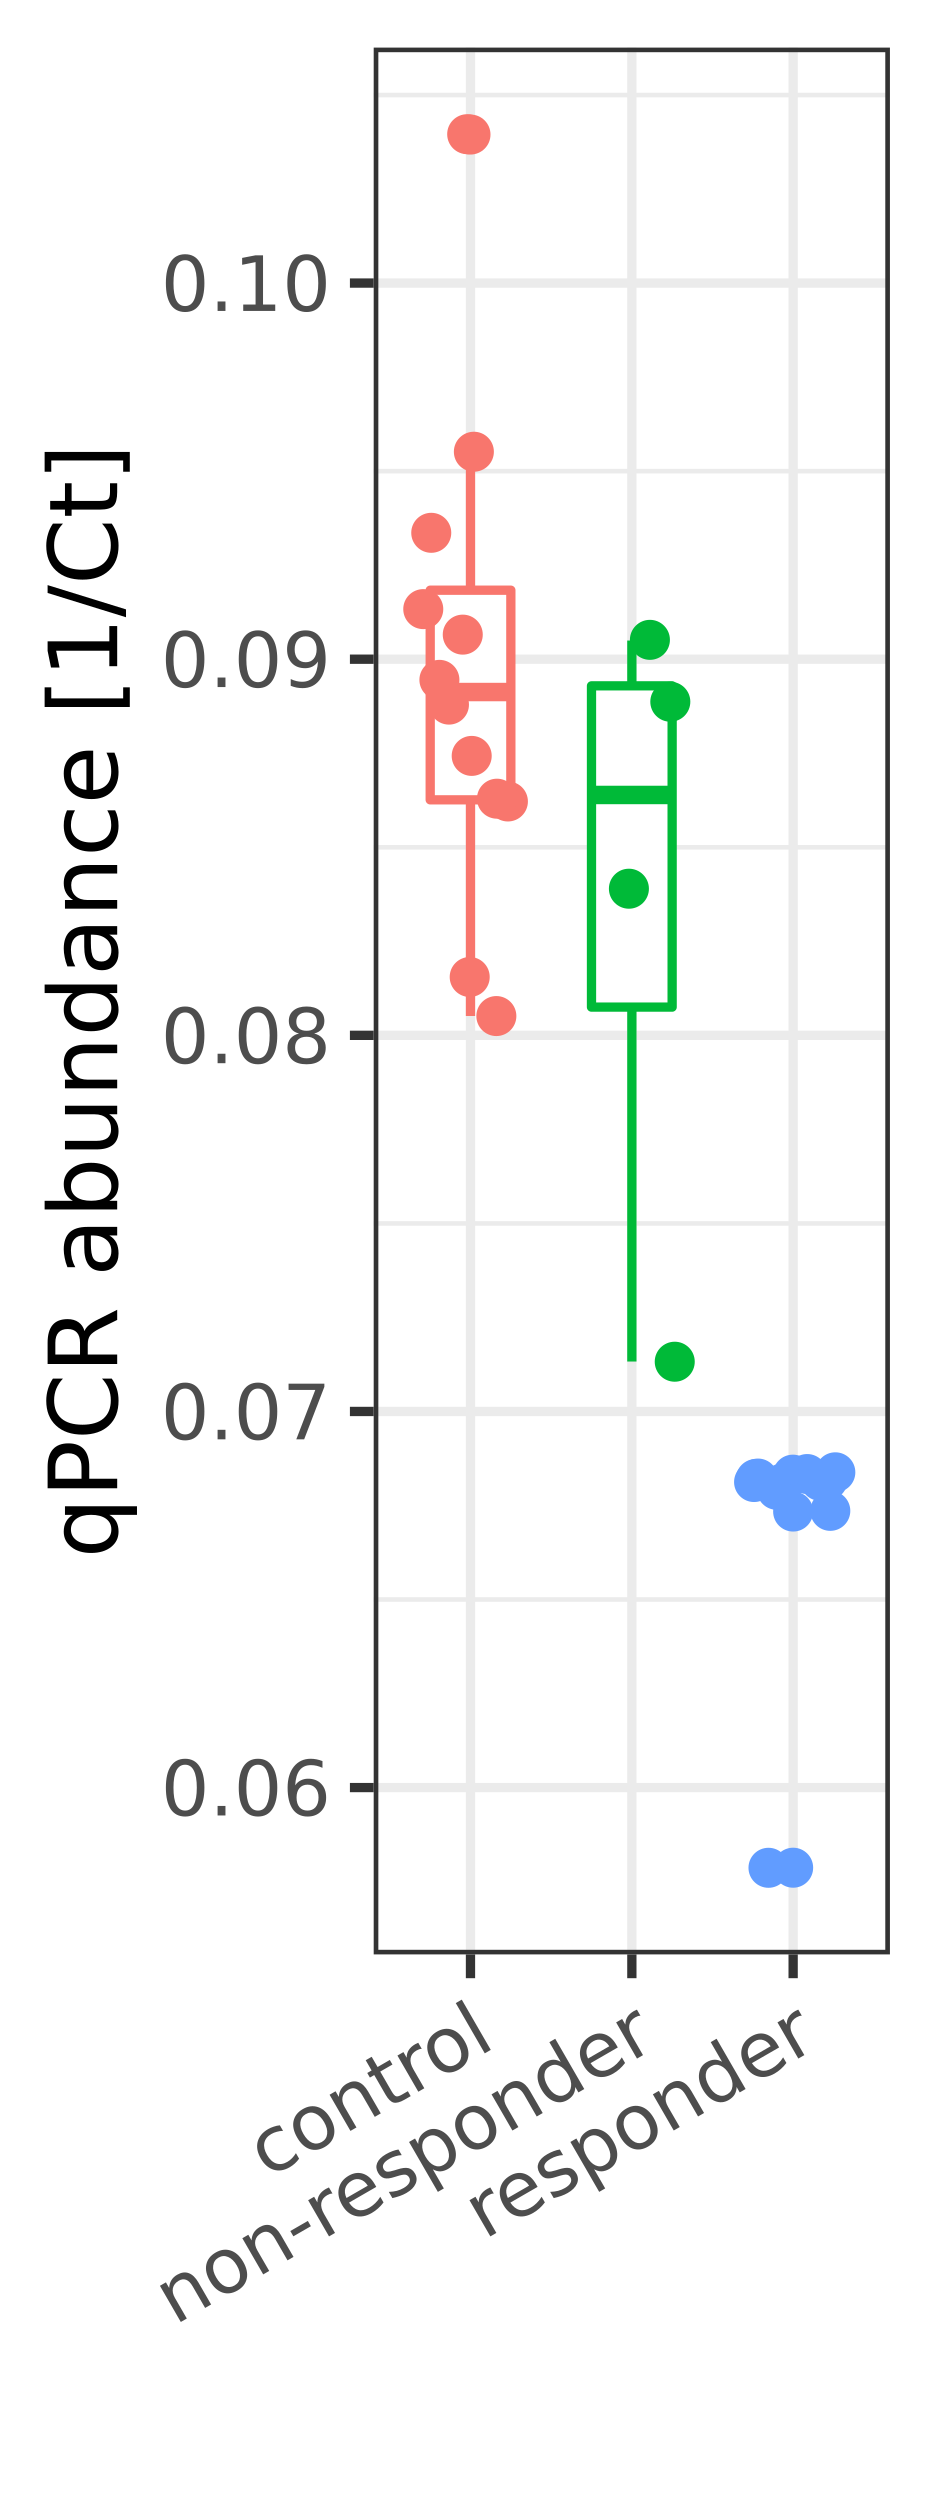
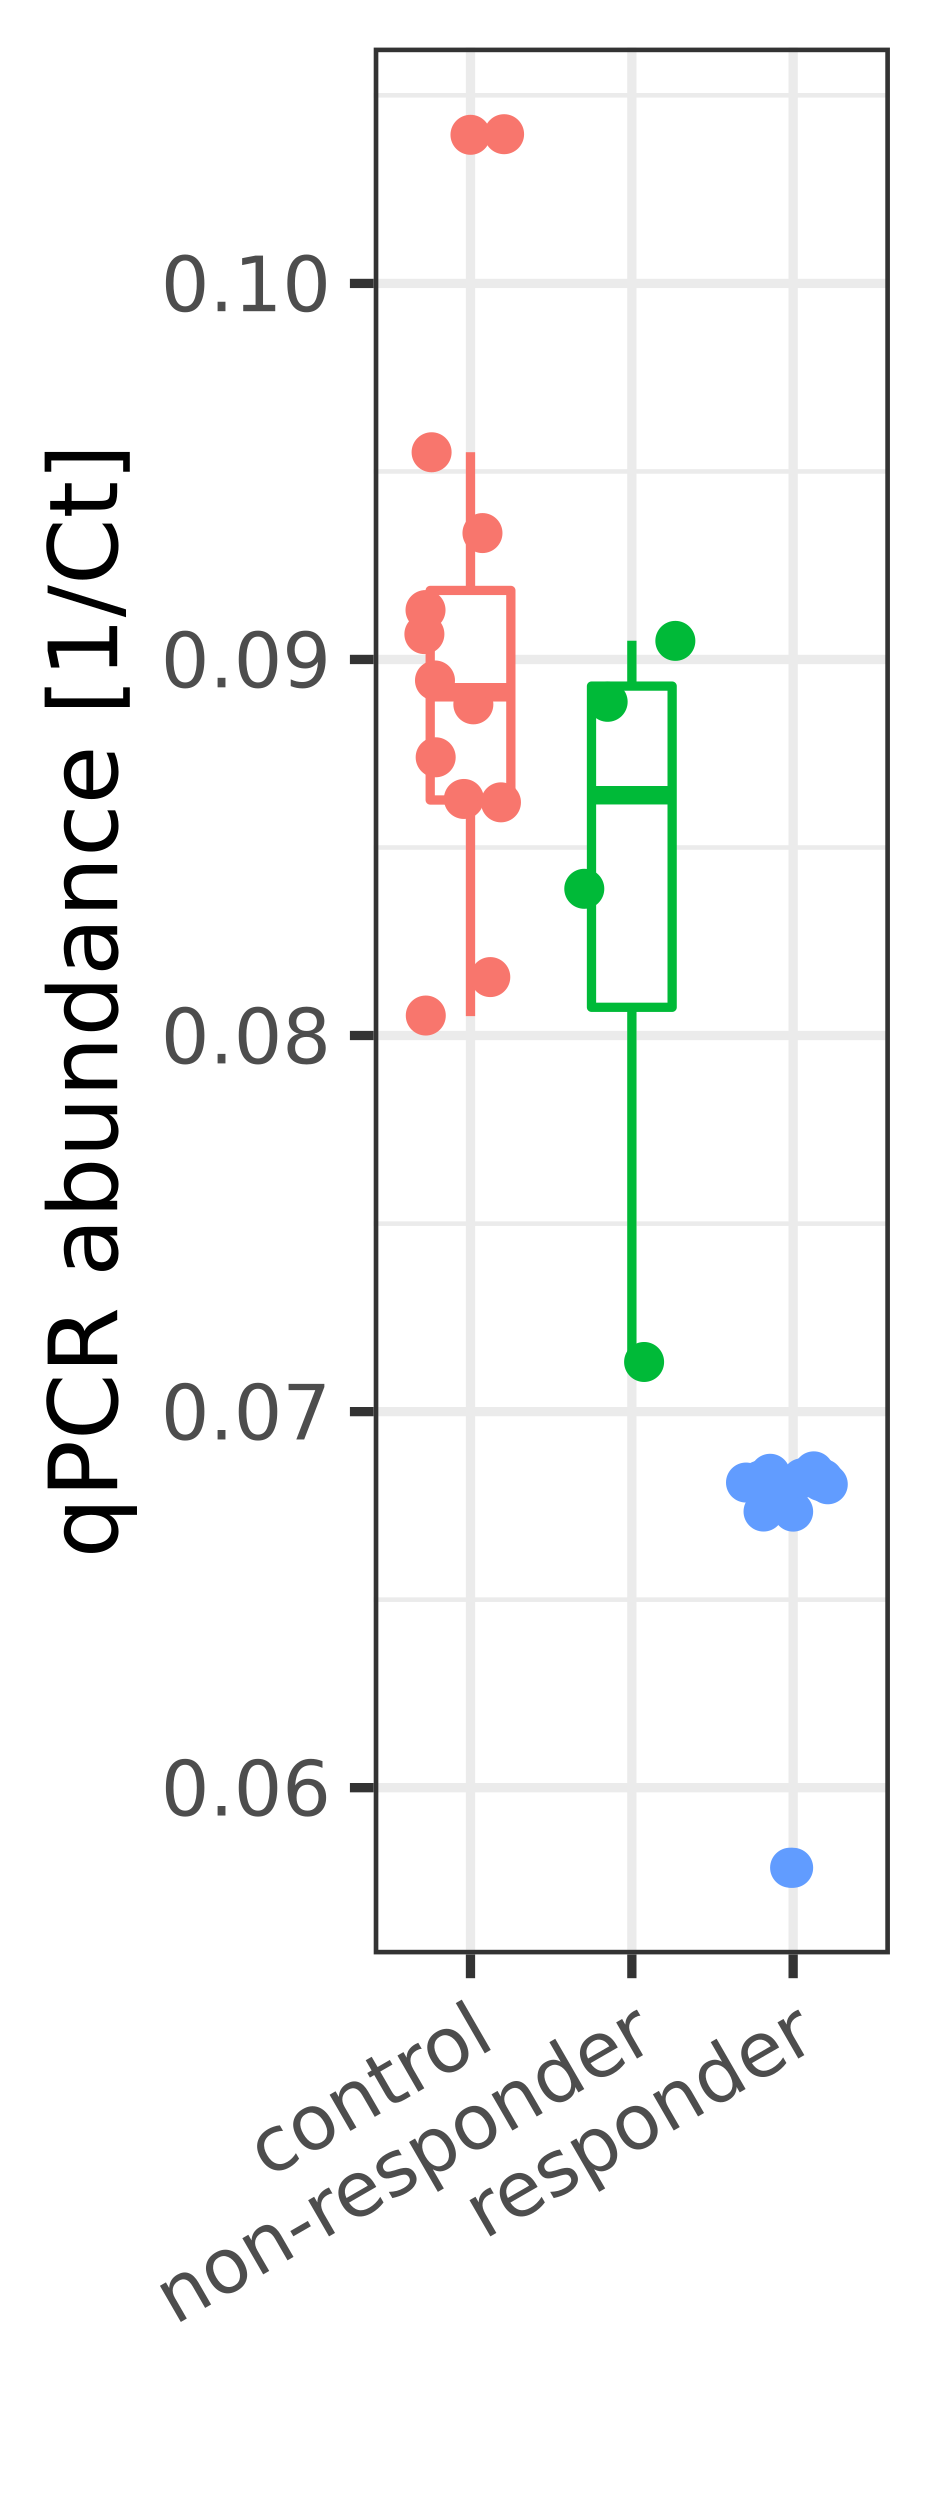
<svg xmlns="http://www.w3.org/2000/svg" viewBox="0 0 108.00 288.00">
  <defs>
    <style type="text/css">
    line, polyline, polygon, path, rect, circle {
      fill: none;
      stroke: #000000;
      stroke-linecap: round;
      stroke-linejoin: round;
      stroke-miterlimit: 10.00;
    }
  </style>
  </defs>
  <rect width="100%" height="100%" style="stroke: none; fill: #FFFFFF;" />
  <rect x="-0" y="0.00" width="108.00" height="288.00" style="stroke-width: 1.07; stroke: #FFFFFF; fill: #FFFFFF;" />
  <defs>
    <clipPath id="cpNDMuMDV8MTAyLjUyfDIyNS4xNXw1LjQ4">
      <rect x="43.05" y="5.48" width="59.47" height="219.67" />
    </clipPath>
  </defs>
  <rect x="43.05" y="5.48" width="59.47" height="219.67" style="stroke-width: 1.07; stroke: none; fill: #FFFFFF;" clip-path="url(#cpNDMuMDV8MTAyLjUyfDIyNS4xNXw1LjQ4)" />
-   <polyline points="43.05,184.26 102.52,184.26 " style="stroke-width: 0.53; stroke: #EBEBEB; stroke-linecap: butt;" clip-path="url(#cpNDMuMDV8MTAyLjUyfDIyNS4xNXw1LjQ4)" />
-   <polyline points="43.05,140.94 102.52,140.94 " style="stroke-width: 0.53; stroke: #EBEBEB; stroke-linecap: butt;" clip-path="url(#cpNDMuMDV8MTAyLjUyfDIyNS4xNXw1LjQ4)" />
-   <polyline points="43.05,97.61 102.52,97.61 " style="stroke-width: 0.53; stroke: #EBEBEB; stroke-linecap: butt;" clip-path="url(#cpNDMuMDV8MTAyLjUyfDIyNS4xNXw1LjQ4)" />
-   <polyline points="43.05,54.28 102.52,54.28 " style="stroke-width: 0.53; stroke: #EBEBEB; stroke-linecap: butt;" clip-path="url(#cpNDMuMDV8MTAyLjUyfDIyNS4xNXw1LjQ4)" />
-   <polyline points="43.05,10.95 102.52,10.95 " style="stroke-width: 0.53; stroke: #EBEBEB; stroke-linecap: butt;" clip-path="url(#cpNDMuMDV8MTAyLjUyfDIyNS4xNXw1LjQ4)" />
-   <polyline points="43.05,205.93 102.52,205.93 " style="stroke-width: 1.07; stroke: #EBEBEB; stroke-linecap: butt;" clip-path="url(#cpNDMuMDV8MTAyLjUyfDIyNS4xNXw1LjQ4)" />
-   <polyline points="43.05,162.60 102.52,162.60 " style="stroke-width: 1.07; stroke: #EBEBEB; stroke-linecap: butt;" clip-path="url(#cpNDMuMDV8MTAyLjUyfDIyNS4xNXw1LjQ4)" />
-   <polyline points="43.05,119.27 102.52,119.27 " style="stroke-width: 1.07; stroke: #EBEBEB; stroke-linecap: butt;" clip-path="url(#cpNDMuMDV8MTAyLjUyfDIyNS4xNXw1LjQ4)" />
-   <polyline points="43.05,75.94 102.52,75.94 " style="stroke-width: 1.07; stroke: #EBEBEB; stroke-linecap: butt;" clip-path="url(#cpNDMuMDV8MTAyLjUyfDIyNS4xNXw1LjQ4)" />
-   <polyline points="43.05,32.61 102.52,32.61 " style="stroke-width: 1.07; stroke: #EBEBEB; stroke-linecap: butt;" clip-path="url(#cpNDMuMDV8MTAyLjUyfDIyNS4xNXw1LjQ4)" />
+   <polyline points="43.05,184.28 102.52,184.28 " style="stroke-width: 0.53; stroke: #EBEBEB; stroke-linecap: butt;" clip-path="url(#cpNDMuMDV8MTAyLjUyfDIyNS4xNXw1LjQ4)" />
+   <polyline points="43.05,140.96 102.52,140.96 " style="stroke-width: 0.53; stroke: #EBEBEB; stroke-linecap: butt;" clip-path="url(#cpNDMuMDV8MTAyLjUyfDIyNS4xNXw1LjQ4)" />
+   <polyline points="43.05,97.63 102.52,97.63 " style="stroke-width: 0.53; stroke: #EBEBEB; stroke-linecap: butt;" clip-path="url(#cpNDMuMDV8MTAyLjUyfDIyNS4xNXw1LjQ4)" />
+   <polyline points="43.05,54.31 102.52,54.31 " style="stroke-width: 0.53; stroke: #EBEBEB; stroke-linecap: butt;" clip-path="url(#cpNDMuMDV8MTAyLjUyfDIyNS4xNXw1LjQ4)" />
+   <polyline points="43.05,10.98 102.52,10.98 " style="stroke-width: 0.53; stroke: #EBEBEB; stroke-linecap: butt;" clip-path="url(#cpNDMuMDV8MTAyLjUyfDIyNS4xNXw1LjQ4)" />
+   <polyline points="43.05,205.94 102.52,205.94 " style="stroke-width: 1.07; stroke: #EBEBEB; stroke-linecap: butt;" clip-path="url(#cpNDMuMDV8MTAyLjUyfDIyNS4xNXw1LjQ4)" />
+   <polyline points="43.05,162.62 102.52,162.62 " style="stroke-width: 1.07; stroke: #EBEBEB; stroke-linecap: butt;" clip-path="url(#cpNDMuMDV8MTAyLjUyfDIyNS4xNXw1LjQ4)" />
+   <polyline points="43.05,119.29 102.52,119.29 " style="stroke-width: 1.07; stroke: #EBEBEB; stroke-linecap: butt;" clip-path="url(#cpNDMuMDV8MTAyLjUyfDIyNS4xNXw1LjQ4)" />
+   <polyline points="43.05,75.97 102.52,75.97 " style="stroke-width: 1.07; stroke: #EBEBEB; stroke-linecap: butt;" clip-path="url(#cpNDMuMDV8MTAyLjUyfDIyNS4xNXw1LjQ4)" />
+   <polyline points="43.05,32.65 102.52,32.65 " style="stroke-width: 1.07; stroke: #EBEBEB; stroke-linecap: butt;" clip-path="url(#cpNDMuMDV8MTAyLjUyfDIyNS4xNXw1LjQ4)" />
  <polyline points="54.20,225.15 54.20,5.48 " style="stroke-width: 1.07; stroke: #EBEBEB; stroke-linecap: butt;" clip-path="url(#cpNDMuMDV8MTAyLjUyfDIyNS4xNXw1LjQ4)" />
  <polyline points="72.79,225.15 72.79,5.48 " style="stroke-width: 1.07; stroke: #EBEBEB; stroke-linecap: butt;" clip-path="url(#cpNDMuMDV8MTAyLjUyfDIyNS4xNXw1LjQ4)" />
  <polyline points="91.37,225.15 91.37,5.48 " style="stroke-width: 1.07; stroke: #EBEBEB; stroke-linecap: butt;" clip-path="url(#cpNDMuMDV8MTAyLjUyfDIyNS4xNXw1LjQ4)" />
-   <circle cx="54.20" cy="15.50" r="1.95" style="stroke-width: 0.71; stroke: #F8766D; fill: #F8766D;" clip-path="url(#cpNDMuMDV8MTAyLjUyfDIyNS4xNXw1LjQ4)" />
-   <line x1="54.20" y1="67.99" x2="54.20" y2="52.06" style="stroke-width: 1.07; stroke: #F8766D; stroke-linecap: butt;" clip-path="url(#cpNDMuMDV8MTAyLjUyfDIyNS4xNXw1LjQ4)" />
-   <line x1="54.20" y1="92.14" x2="54.20" y2="117.04" style="stroke-width: 1.07; stroke: #F8766D; stroke-linecap: butt;" clip-path="url(#cpNDMuMDV8MTAyLjUyfDIyNS4xNXw1LjQ4)" />
-   <polygon points="49.56,67.99 49.56,92.14 58.85,92.14 58.85,67.99 49.56,67.99 " style="stroke-width: 1.07; stroke: #F8766D; fill: #FFFFFF;" clip-path="url(#cpNDMuMDV8MTAyLjUyfDIyNS4xNXw1LjQ4)" />
-   <line x1="49.56" y1="79.72" x2="58.85" y2="79.72" style="stroke-width: 2.13; stroke: #F8766D; stroke-linecap: butt;" clip-path="url(#cpNDMuMDV8MTAyLjUyfDIyNS4xNXw1LjQ4)" />
-   <line x1="72.79" y1="79.01" x2="72.79" y2="73.79" style="stroke-width: 1.07; stroke: #00BA38; stroke-linecap: butt;" clip-path="url(#cpNDMuMDV8MTAyLjUyfDIyNS4xNXw1LjQ4)" />
-   <line x1="72.79" y1="116.02" x2="72.79" y2="156.85" style="stroke-width: 1.07; stroke: #00BA38; stroke-linecap: butt;" clip-path="url(#cpNDMuMDV8MTAyLjUyfDIyNS4xNXw1LjQ4)" />
-   <polygon points="68.14,79.01 68.14,116.02 77.43,116.02 77.43,79.01 68.14,79.01 " style="stroke-width: 1.07; stroke: #00BA38; fill: #FFFFFF;" clip-path="url(#cpNDMuMDV8MTAyLjUyfDIyNS4xNXw1LjQ4)" />
-   <line x1="68.14" y1="91.58" x2="77.43" y2="91.58" style="stroke-width: 2.13; stroke: #00BA38; stroke-linecap: butt;" clip-path="url(#cpNDMuMDV8MTAyLjUyfDIyNS4xNXw1LjQ4)" />
-   <circle cx="91.37" cy="174.13" r="1.95" style="stroke-width: 0.71; stroke: #619CFF; fill: #619CFF;" clip-path="url(#cpNDMuMDV8MTAyLjUyfDIyNS4xNXw1LjQ4)" />
-   <circle cx="91.37" cy="215.16" r="1.95" style="stroke-width: 0.71; stroke: #619CFF; fill: #619CFF;" clip-path="url(#cpNDMuMDV8MTAyLjUyfDIyNS4xNXw1LjQ4)" />
-   <line x1="91.37" y1="170.24" x2="91.37" y2="169.54" style="stroke-width: 1.07; stroke: #619CFF; stroke-linecap: butt;" clip-path="url(#cpNDMuMDV8MTAyLjUyfDIyNS4xNXw1LjQ4)" />
-   <line x1="91.37" y1="171.10" x2="91.37" y2="171.55" style="stroke-width: 1.07; stroke: #619CFF; stroke-linecap: butt;" clip-path="url(#cpNDMuMDV8MTAyLjUyfDIyNS4xNXw1LjQ4)" />
-   <polygon points="86.72,170.24 86.72,171.10 96.02,171.10 96.02,170.24 86.72,170.24 " style="stroke-width: 1.07; stroke: #619CFF; fill: #FFFFFF;" clip-path="url(#cpNDMuMDV8MTAyLjUyfDIyNS4xNXw1LjQ4)" />
-   <line x1="86.72" y1="170.55" x2="96.02" y2="170.55" style="stroke-width: 2.13; stroke: #619CFF; stroke-linecap: butt;" clip-path="url(#cpNDMuMDV8MTAyLjUyfDIyNS4xNXw1LjQ4)" />
-   <circle cx="95.65" cy="174.05" r="1.95" style="stroke-width: 0.71; stroke: #619CFF; fill: #619CFF;" clip-path="url(#cpNDMuMDV8MTAyLjUyfDIyNS4xNXw1LjQ4)" />
-   <circle cx="90.11" cy="170.90" r="1.95" style="stroke-width: 0.71; stroke: #619CFF; fill: #619CFF;" clip-path="url(#cpNDMuMDV8MTAyLjUyfDIyNS4xNXw1LjQ4)" />
-   <circle cx="87.32" cy="170.33" r="1.95" style="stroke-width: 0.71; stroke: #619CFF; fill: #619CFF;" clip-path="url(#cpNDMuMDV8MTAyLjUyfDIyNS4xNXw1LjQ4)" />
-   <circle cx="77.73" cy="156.87" r="1.95" style="stroke-width: 0.71; stroke: #00BA38; fill: #00BA38;" clip-path="url(#cpNDMuMDV8MTAyLjUyfDIyNS4xNXw1LjQ4)" />
-   <circle cx="72.45" cy="102.38" r="1.95" style="stroke-width: 0.71; stroke: #00BA38; fill: #00BA38;" clip-path="url(#cpNDMuMDV8MTAyLjUyfDIyNS4xNXw1LjQ4)" />
-   <circle cx="96.23" cy="169.61" r="1.95" style="stroke-width: 0.71; stroke: #619CFF; fill: #619CFF;" clip-path="url(#cpNDMuMDV8MTAyLjUyfDIyNS4xNXw1LjQ4)" />
-   <circle cx="89.49" cy="171.63" r="1.95" style="stroke-width: 0.71; stroke: #619CFF; fill: #619CFF;" clip-path="url(#cpNDMuMDV8MTAyLjUyfDIyNS4xNXw1LjQ4)" />
-   <circle cx="94.48" cy="170.59" r="1.95" style="stroke-width: 0.71; stroke: #619CFF; fill: #619CFF;" clip-path="url(#cpNDMuMDV8MTAyLjUyfDIyNS4xNXw1LjQ4)" />
-   <circle cx="54.11" cy="112.55" r="1.95" style="stroke-width: 0.71; stroke: #F8766D; fill: #F8766D;" clip-path="url(#cpNDMuMDV8MTAyLjUyfDIyNS4xNXw1LjQ4)" />
-   <circle cx="50.62" cy="78.32" r="1.95" style="stroke-width: 0.71; stroke: #F8766D; fill: #F8766D;" clip-path="url(#cpNDMuMDV8MTAyLjUyfDIyNS4xNXw1LjQ4)" />
-   <circle cx="54.59" cy="52.04" r="1.95" style="stroke-width: 0.71; stroke: #F8766D; fill: #F8766D;" clip-path="url(#cpNDMuMDV8MTAyLjUyfDIyNS4xNXw1LjQ4)" />
-   <circle cx="51.72" cy="81.17" r="1.95" style="stroke-width: 0.71; stroke: #F8766D; fill: #F8766D;" clip-path="url(#cpNDMuMDV8MTAyLjUyfDIyNS4xNXw1LjQ4)" />
-   <circle cx="53.82" cy="15.46" r="1.95" style="stroke-width: 0.71; stroke: #F8766D; fill: #F8766D;" clip-path="url(#cpNDMuMDV8MTAyLjUyfDIyNS4xNXw1LjQ4)" />
-   <circle cx="58.51" cy="92.33" r="1.95" style="stroke-width: 0.71; stroke: #F8766D; fill: #F8766D;" clip-path="url(#cpNDMuMDV8MTAyLjUyfDIyNS4xNXw1LjQ4)" />
-   <circle cx="88.53" cy="215.17" r="1.95" style="stroke-width: 0.71; stroke: #619CFF; fill: #619CFF;" clip-path="url(#cpNDMuMDV8MTAyLjUyfDIyNS4xNXw1LjQ4)" />
-   <circle cx="91.34" cy="169.88" r="1.95" style="stroke-width: 0.71; stroke: #619CFF; fill: #619CFF;" clip-path="url(#cpNDMuMDV8MTAyLjUyfDIyNS4xNXw1LjQ4)" />
-   <circle cx="86.87" cy="170.73" r="1.95" style="stroke-width: 0.71; stroke: #619CFF; fill: #619CFF;" clip-path="url(#cpNDMuMDV8MTAyLjUyfDIyNS4xNXw1LjQ4)" />
-   <circle cx="95.33" cy="170.52" r="1.95" style="stroke-width: 0.71; stroke: #619CFF; fill: #619CFF;" clip-path="url(#cpNDMuMDV8MTAyLjUyfDIyNS4xNXw1LjQ4)" />
-   <circle cx="92.99" cy="169.81" r="1.95" style="stroke-width: 0.71; stroke: #619CFF; fill: #619CFF;" clip-path="url(#cpNDMuMDV8MTAyLjUyfDIyNS4xNXw1LjQ4)" />
-   <circle cx="77.22" cy="80.84" r="1.95" style="stroke-width: 0.71; stroke: #00BA38; fill: #00BA38;" clip-path="url(#cpNDMuMDV8MTAyLjUyfDIyNS4xNXw1LjQ4)" />
-   <circle cx="74.87" cy="73.71" r="1.95" style="stroke-width: 0.71; stroke: #00BA38; fill: #00BA38;" clip-path="url(#cpNDMuMDV8MTAyLjUyfDIyNS4xNXw1LjQ4)" />
-   <circle cx="87.07" cy="170.38" r="1.95" style="stroke-width: 0.71; stroke: #619CFF; fill: #619CFF;" clip-path="url(#cpNDMuMDV8MTAyLjUyfDIyNS4xNXw1LjQ4)" />
-   <circle cx="54.34" cy="87.08" r="1.95" style="stroke-width: 0.71; stroke: #F8766D; fill: #F8766D;" clip-path="url(#cpNDMuMDV8MTAyLjUyfDIyNS4xNXw1LjQ4)" />
-   <circle cx="57.25" cy="92.01" r="1.95" style="stroke-width: 0.71; stroke: #F8766D; fill: #F8766D;" clip-path="url(#cpNDMuMDV8MTAyLjUyfDIyNS4xNXw1LjQ4)" />
-   <circle cx="53.31" cy="73.11" r="1.95" style="stroke-width: 0.71; stroke: #F8766D; fill: #F8766D;" clip-path="url(#cpNDMuMDV8MTAyLjUyfDIyNS4xNXw1LjQ4)" />
-   <circle cx="57.18" cy="117.05" r="1.95" style="stroke-width: 0.71; stroke: #F8766D; fill: #F8766D;" clip-path="url(#cpNDMuMDV8MTAyLjUyfDIyNS4xNXw1LjQ4)" />
-   <circle cx="49.68" cy="61.38" r="1.95" style="stroke-width: 0.71; stroke: #F8766D; fill: #F8766D;" clip-path="url(#cpNDMuMDV8MTAyLjUyfDIyNS4xNXw1LjQ4)" />
-   <circle cx="48.76" cy="70.17" r="1.95" style="stroke-width: 0.71; stroke: #F8766D; fill: #F8766D;" clip-path="url(#cpNDMuMDV8MTAyLjUyfDIyNS4xNXw1LjQ4)" />
+   <circle cx="54.20" cy="15.53" r="1.95" style="stroke-width: 0.71; stroke: #F8766D; fill: #F8766D;" clip-path="url(#cpNDMuMDV8MTAyLjUyfDIyNS4xNXw1LjQ4)" />
+   <line x1="54.20" y1="68.02" x2="54.20" y2="52.09" style="stroke-width: 1.07; stroke: #F8766D; stroke-linecap: butt;" clip-path="url(#cpNDMuMDV8MTAyLjUyfDIyNS4xNXw1LjQ4)" />
+   <line x1="54.20" y1="92.16" x2="54.20" y2="117.06" style="stroke-width: 1.07; stroke: #F8766D; stroke-linecap: butt;" clip-path="url(#cpNDMuMDV8MTAyLjUyfDIyNS4xNXw1LjQ4)" />
+   <polygon points="49.56,68.02 49.56,92.16 58.85,92.16 58.85,68.02 49.56,68.02 " style="stroke-width: 1.07; stroke: #F8766D; fill: #FFFFFF;" clip-path="url(#cpNDMuMDV8MTAyLjUyfDIyNS4xNXw1LjQ4)" />
+   <line x1="49.56" y1="79.75" x2="58.85" y2="79.75" style="stroke-width: 2.13; stroke: #F8766D; stroke-linecap: butt;" clip-path="url(#cpNDMuMDV8MTAyLjUyfDIyNS4xNXw1LjQ4)" />
+   <line x1="72.79" y1="79.04" x2="72.79" y2="73.81" style="stroke-width: 1.07; stroke: #00BA38; stroke-linecap: butt;" clip-path="url(#cpNDMuMDV8MTAyLjUyfDIyNS4xNXw1LjQ4)" />
+   <line x1="72.79" y1="116.04" x2="72.79" y2="156.87" style="stroke-width: 1.07; stroke: #00BA38; stroke-linecap: butt;" clip-path="url(#cpNDMuMDV8MTAyLjUyfDIyNS4xNXw1LjQ4)" />
+   <polygon points="68.14,79.04 68.14,116.04 77.43,116.04 77.43,79.04 68.14,79.04 " style="stroke-width: 1.07; stroke: #00BA38; fill: #FFFFFF;" clip-path="url(#cpNDMuMDV8MTAyLjUyfDIyNS4xNXw1LjQ4)" />
+   <line x1="68.14" y1="91.61" x2="77.43" y2="91.61" style="stroke-width: 2.13; stroke: #00BA38; stroke-linecap: butt;" clip-path="url(#cpNDMuMDV8MTAyLjUyfDIyNS4xNXw1LjQ4)" />
+   <circle cx="91.37" cy="174.14" r="1.95" style="stroke-width: 0.71; stroke: #619CFF; fill: #619CFF;" clip-path="url(#cpNDMuMDV8MTAyLjUyfDIyNS4xNXw1LjQ4)" />
+   <circle cx="91.37" cy="215.17" r="1.95" style="stroke-width: 0.71; stroke: #619CFF; fill: #619CFF;" clip-path="url(#cpNDMuMDV8MTAyLjUyfDIyNS4xNXw1LjQ4)" />
+   <line x1="91.37" y1="170.26" x2="91.37" y2="169.55" style="stroke-width: 1.07; stroke: #619CFF; stroke-linecap: butt;" clip-path="url(#cpNDMuMDV8MTAyLjUyfDIyNS4xNXw1LjQ4)" />
+   <line x1="91.37" y1="171.11" x2="91.37" y2="171.56" style="stroke-width: 1.07; stroke: #619CFF; stroke-linecap: butt;" clip-path="url(#cpNDMuMDV8MTAyLjUyfDIyNS4xNXw1LjQ4)" />
+   <polygon points="86.72,170.26 86.72,171.11 96.02,171.11 96.02,170.26 86.72,170.26 " style="stroke-width: 1.07; stroke: #619CFF; fill: #FFFFFF;" clip-path="url(#cpNDMuMDV8MTAyLjUyfDIyNS4xNXw1LjQ4)" />
+   <line x1="86.72" y1="170.56" x2="96.02" y2="170.56" style="stroke-width: 2.13; stroke: #619CFF; stroke-linecap: butt;" clip-path="url(#cpNDMuMDV8MTAyLjUyfDIyNS4xNXw1LjQ4)" />
+   <circle cx="87.96" cy="174.13" r="1.95" style="stroke-width: 0.71; stroke: #619CFF; fill: #619CFF;" clip-path="url(#cpNDMuMDV8MTAyLjUyfDIyNS4xNXw1LjQ4)" />
+   <circle cx="95.36" cy="170.99" r="1.95" style="stroke-width: 0.71; stroke: #619CFF; fill: #619CFF;" clip-path="url(#cpNDMuMDV8MTAyLjUyfDIyNS4xNXw1LjQ4)" />
+   <circle cx="94.82" cy="170.38" r="1.95" style="stroke-width: 0.71; stroke: #619CFF; fill: #619CFF;" clip-path="url(#cpNDMuMDV8MTAyLjUyfDIyNS4xNXw1LjQ4)" />
+   <circle cx="74.20" cy="156.90" r="1.95" style="stroke-width: 0.71; stroke: #00BA38; fill: #00BA38;" clip-path="url(#cpNDMuMDV8MTAyLjUyfDIyNS4xNXw1LjQ4)" />
+   <circle cx="67.31" cy="102.39" r="1.95" style="stroke-width: 0.71; stroke: #00BA38; fill: #00BA38;" clip-path="url(#cpNDMuMDV8MTAyLjUyfDIyNS4xNXw1LjQ4)" />
+   <circle cx="93.75" cy="169.50" r="1.95" style="stroke-width: 0.71; stroke: #619CFF; fill: #619CFF;" clip-path="url(#cpNDMuMDV8MTAyLjUyfDIyNS4xNXw1LjQ4)" />
+   <circle cx="90.60" cy="171.50" r="1.95" style="stroke-width: 0.71; stroke: #619CFF; fill: #619CFF;" clip-path="url(#cpNDMuMDV8MTAyLjUyfDIyNS4xNXw1LjQ4)" />
+   <circle cx="87.54" cy="170.56" r="1.95" style="stroke-width: 0.71; stroke: #619CFF; fill: #619CFF;" clip-path="url(#cpNDMuMDV8MTAyLjUyfDIyNS4xNXw1LjQ4)" />
+   <circle cx="56.48" cy="112.56" r="1.95" style="stroke-width: 0.71; stroke: #F8766D; fill: #F8766D;" clip-path="url(#cpNDMuMDV8MTAyLjUyfDIyNS4xNXw1LjQ4)" />
+   <circle cx="50.11" cy="78.39" r="1.95" style="stroke-width: 0.71; stroke: #F8766D; fill: #F8766D;" clip-path="url(#cpNDMuMDV8MTAyLjUyfDIyNS4xNXw1LjQ4)" />
+   <circle cx="49.72" cy="52.10" r="1.95" style="stroke-width: 0.71; stroke: #F8766D; fill: #F8766D;" clip-path="url(#cpNDMuMDV8MTAyLjUyfDIyNS4xNXw1LjQ4)" />
+   <circle cx="54.53" cy="81.14" r="1.95" style="stroke-width: 0.71; stroke: #F8766D; fill: #F8766D;" clip-path="url(#cpNDMuMDV8MTAyLjUyfDIyNS4xNXw1LjQ4)" />
+   <circle cx="58.07" cy="15.46" r="1.95" style="stroke-width: 0.71; stroke: #F8766D; fill: #F8766D;" clip-path="url(#cpNDMuMDV8MTAyLjUyfDIyNS4xNXw1LjQ4)" />
+   <circle cx="57.71" cy="92.43" r="1.95" style="stroke-width: 0.71; stroke: #F8766D; fill: #F8766D;" clip-path="url(#cpNDMuMDV8MTAyLjUyfDIyNS4xNXw1LjQ4)" />
+   <circle cx="91.02" cy="215.16" r="1.95" style="stroke-width: 0.71; stroke: #619CFF; fill: #619CFF;" clip-path="url(#cpNDMuMDV8MTAyLjUyfDIyNS4xNXw1LjQ4)" />
+   <circle cx="93.79" cy="169.90" r="1.95" style="stroke-width: 0.71; stroke: #619CFF; fill: #619CFF;" clip-path="url(#cpNDMuMDV8MTAyLjUyfDIyNS4xNXw1LjQ4)" />
+   <circle cx="85.94" cy="170.79" r="1.95" style="stroke-width: 0.71; stroke: #619CFF; fill: #619CFF;" clip-path="url(#cpNDMuMDV8MTAyLjUyfDIyNS4xNXw1LjQ4)" />
+   <circle cx="94.51" cy="170.62" r="1.95" style="stroke-width: 0.71; stroke: #619CFF; fill: #619CFF;" clip-path="url(#cpNDMuMDV8MTAyLjUyfDIyNS4xNXw1LjQ4)" />
+   <circle cx="88.72" cy="169.78" r="1.95" style="stroke-width: 0.71; stroke: #619CFF; fill: #619CFF;" clip-path="url(#cpNDMuMDV8MTAyLjUyfDIyNS4xNXw1LjQ4)" />
+   <circle cx="70.00" cy="80.85" r="1.95" style="stroke-width: 0.71; stroke: #00BA38; fill: #00BA38;" clip-path="url(#cpNDMuMDV8MTAyLjUyfDIyNS4xNXw1LjQ4)" />
+   <circle cx="77.80" cy="73.83" r="1.95" style="stroke-width: 0.71; stroke: #00BA38; fill: #00BA38;" clip-path="url(#cpNDMuMDV8MTAyLjUyfDIyNS4xNXw1LjQ4)" />
+   <circle cx="92.39" cy="170.30" r="1.95" style="stroke-width: 0.71; stroke: #619CFF; fill: #619CFF;" clip-path="url(#cpNDMuMDV8MTAyLjUyfDIyNS4xNXw1LjQ4)" />
+   <circle cx="50.19" cy="87.24" r="1.95" style="stroke-width: 0.71; stroke: #F8766D; fill: #F8766D;" clip-path="url(#cpNDMuMDV8MTAyLjUyfDIyNS4xNXw1LjQ4)" />
+   <circle cx="53.44" cy="92.04" r="1.95" style="stroke-width: 0.71; stroke: #F8766D; fill: #F8766D;" clip-path="url(#cpNDMuMDV8MTAyLjUyfDIyNS4xNXw1LjQ4)" />
+   <circle cx="48.89" cy="73.05" r="1.95" style="stroke-width: 0.71; stroke: #F8766D; fill: #F8766D;" clip-path="url(#cpNDMuMDV8MTAyLjUyfDIyNS4xNXw1LjQ4)" />
+   <circle cx="49.05" cy="116.99" r="1.95" style="stroke-width: 0.71; stroke: #F8766D; fill: #F8766D;" clip-path="url(#cpNDMuMDV8MTAyLjUyfDIyNS4xNXw1LjQ4)" />
+   <circle cx="55.58" cy="61.41" r="1.95" style="stroke-width: 0.71; stroke: #F8766D; fill: #F8766D;" clip-path="url(#cpNDMuMDV8MTAyLjUyfDIyNS4xNXw1LjQ4)" />
+   <circle cx="49.02" cy="70.28" r="1.95" style="stroke-width: 0.71; stroke: #F8766D; fill: #F8766D;" clip-path="url(#cpNDMuMDV8MTAyLjUyfDIyNS4xNXw1LjQ4)" />
  <rect x="43.05" y="5.48" width="59.47" height="219.67" style="stroke-width: 1.07; stroke: #333333;" clip-path="url(#cpNDMuMDV8MTAyLjUyfDIyNS4xNXw1LjQ4)" />
  <defs>
    <clipPath id="cpMC4wMHwxMDguMDB8Mjg4LjAwfDAuMDA=">
      <rect x="0.00" y="0.00" width="108.00" height="288.00" />
    </clipPath>
  </defs>
  <g clip-path="url(#cpMC4wMHwxMDguMDB8Mjg4LjAwfDAuMDA=)">
-     <text x="18.53" y="209.14" style="font-size: 8.80px; fill: #4D4D4D; font-family: DejaVu Sans;" textLength="19.59px" lengthAdjust="spacingAndGlyphs">0.06</text>
+     <text x="18.53" y="209.15" style="font-size: 8.80px; fill: #4D4D4D; font-family: DejaVu Sans;" textLength="19.59px" lengthAdjust="spacingAndGlyphs">0.06</text>
  </g>
  <g clip-path="url(#cpMC4wMHwxMDguMDB8Mjg4LjAwfDAuMDA=)">
-     <text x="18.53" y="165.81" style="font-size: 8.80px; fill: #4D4D4D; font-family: DejaVu Sans;" textLength="19.59px" lengthAdjust="spacingAndGlyphs">0.07</text>
+     <text x="18.53" y="165.83" style="font-size: 8.80px; fill: #4D4D4D; font-family: DejaVu Sans;" textLength="19.59px" lengthAdjust="spacingAndGlyphs">0.07</text>
  </g>
  <g clip-path="url(#cpMC4wMHwxMDguMDB8Mjg4LjAwfDAuMDA=)">
-     <text x="18.53" y="122.48" style="font-size: 8.80px; fill: #4D4D4D; font-family: DejaVu Sans;" textLength="19.59px" lengthAdjust="spacingAndGlyphs">0.08</text>
+     <text x="18.53" y="122.50" style="font-size: 8.80px; fill: #4D4D4D; font-family: DejaVu Sans;" textLength="19.59px" lengthAdjust="spacingAndGlyphs">0.08</text>
  </g>
  <g clip-path="url(#cpMC4wMHwxMDguMDB8Mjg4LjAwfDAuMDA=)">
-     <text x="18.53" y="79.15" style="font-size: 8.80px; fill: #4D4D4D; font-family: DejaVu Sans;" textLength="19.59px" lengthAdjust="spacingAndGlyphs">0.09</text>
+     <text x="18.53" y="79.18" style="font-size: 8.80px; fill: #4D4D4D; font-family: DejaVu Sans;" textLength="19.59px" lengthAdjust="spacingAndGlyphs">0.09</text>
  </g>
  <g clip-path="url(#cpMC4wMHwxMDguMDB8Mjg4LjAwfDAuMDA=)">
-     <text x="18.53" y="35.82" style="font-size: 8.80px; fill: #4D4D4D; font-family: DejaVu Sans;" textLength="19.59px" lengthAdjust="spacingAndGlyphs">0.10</text>
+     <text x="18.53" y="35.85" style="font-size: 8.80px; fill: #4D4D4D; font-family: DejaVu Sans;" textLength="19.59px" lengthAdjust="spacingAndGlyphs">0.10</text>
  </g>
-   <polyline points="40.31,205.93 43.05,205.93 " style="stroke-width: 1.07; stroke: #333333; stroke-linecap: butt;" clip-path="url(#cpMC4wMHwxMDguMDB8Mjg4LjAwfDAuMDA=)" />
-   <polyline points="40.31,162.60 43.05,162.60 " style="stroke-width: 1.07; stroke: #333333; stroke-linecap: butt;" clip-path="url(#cpMC4wMHwxMDguMDB8Mjg4LjAwfDAuMDA=)" />
-   <polyline points="40.31,119.27 43.05,119.27 " style="stroke-width: 1.07; stroke: #333333; stroke-linecap: butt;" clip-path="url(#cpMC4wMHwxMDguMDB8Mjg4LjAwfDAuMDA=)" />
-   <polyline points="40.31,75.94 43.05,75.94 " style="stroke-width: 1.07; stroke: #333333; stroke-linecap: butt;" clip-path="url(#cpMC4wMHwxMDguMDB8Mjg4LjAwfDAuMDA=)" />
-   <polyline points="40.31,32.61 43.05,32.61 " style="stroke-width: 1.07; stroke: #333333; stroke-linecap: butt;" clip-path="url(#cpMC4wMHwxMDguMDB8Mjg4LjAwfDAuMDA=)" />
+   <polyline points="40.31,205.94 43.05,205.94 " style="stroke-width: 1.07; stroke: #333333; stroke-linecap: butt;" clip-path="url(#cpMC4wMHwxMDguMDB8Mjg4LjAwfDAuMDA=)" />
+   <polyline points="40.31,162.62 43.05,162.62 " style="stroke-width: 1.07; stroke: #333333; stroke-linecap: butt;" clip-path="url(#cpMC4wMHwxMDguMDB8Mjg4LjAwfDAuMDA=)" />
+   <polyline points="40.31,119.29 43.05,119.29 " style="stroke-width: 1.07; stroke: #333333; stroke-linecap: butt;" clip-path="url(#cpMC4wMHwxMDguMDB8Mjg4LjAwfDAuMDA=)" />
+   <polyline points="40.31,75.97 43.05,75.97 " style="stroke-width: 1.07; stroke: #333333; stroke-linecap: butt;" clip-path="url(#cpMC4wMHwxMDguMDB8Mjg4LjAwfDAuMDA=)" />
+   <polyline points="40.31,32.65 43.05,32.65 " style="stroke-width: 1.07; stroke: #333333; stroke-linecap: butt;" clip-path="url(#cpMC4wMHwxMDguMDB8Mjg4LjAwfDAuMDA=)" />
  <polyline points="54.20,227.89 54.20,225.15 " style="stroke-width: 1.07; stroke: #333333; stroke-linecap: butt;" clip-path="url(#cpMC4wMHwxMDguMDB8Mjg4LjAwfDAuMDA=)" />
  <polyline points="72.79,227.89 72.79,225.15 " style="stroke-width: 1.07; stroke: #333333; stroke-linecap: butt;" clip-path="url(#cpMC4wMHwxMDguMDB8Mjg4LjAwfDAuMDA=)" />
  <polyline points="91.37,227.89 91.37,225.15 " style="stroke-width: 1.07; stroke: #333333; stroke-linecap: butt;" clip-path="url(#cpMC4wMHwxMDguMDB8Mjg4LjAwfDAuMDA=)" />
  <g clip-path="url(#cpMC4wMHwxMDguMDB8Mjg4LjAwfDAuMDA=)">
    <text transform="translate(30.83,250.99) rotate(-30)" style="font-size: 8.80px; fill: #4D4D4D; font-family: DejaVu Sans;" textLength="30.70px" lengthAdjust="spacingAndGlyphs">control</text>
  </g>
  <g clip-path="url(#cpMC4wMHwxMDguMDB8Mjg4LjAwfDAuMDA=)">
    <text transform="translate(20.14,267.89) rotate(-30)" style="font-size: 8.80px; fill: #4D4D4D; font-family: DejaVu Sans;" textLength="64.50px" lengthAdjust="spacingAndGlyphs">non-responder</text>
  </g>
  <g clip-path="url(#cpMC4wMHwxMDguMDB8Mjg4LjAwfDAuMDA=)">
    <text transform="translate(55.80,258.03) rotate(-30)" style="font-size: 8.80px; fill: #4D4D4D; font-family: DejaVu Sans;" textLength="44.78px" lengthAdjust="spacingAndGlyphs">responder</text>
  </g>
  <g clip-path="url(#cpMC4wMHwxMDguMDB8Mjg4LjAwfDAuMDA=)">
    <text transform="translate(13.50,179.51) rotate(-90)" style="font-size: 11.00px; font-family: DejaVu Sans;" textLength="128.39px" lengthAdjust="spacingAndGlyphs">qPCR abundance [1/Ct]</text>
  </g>
</svg>
